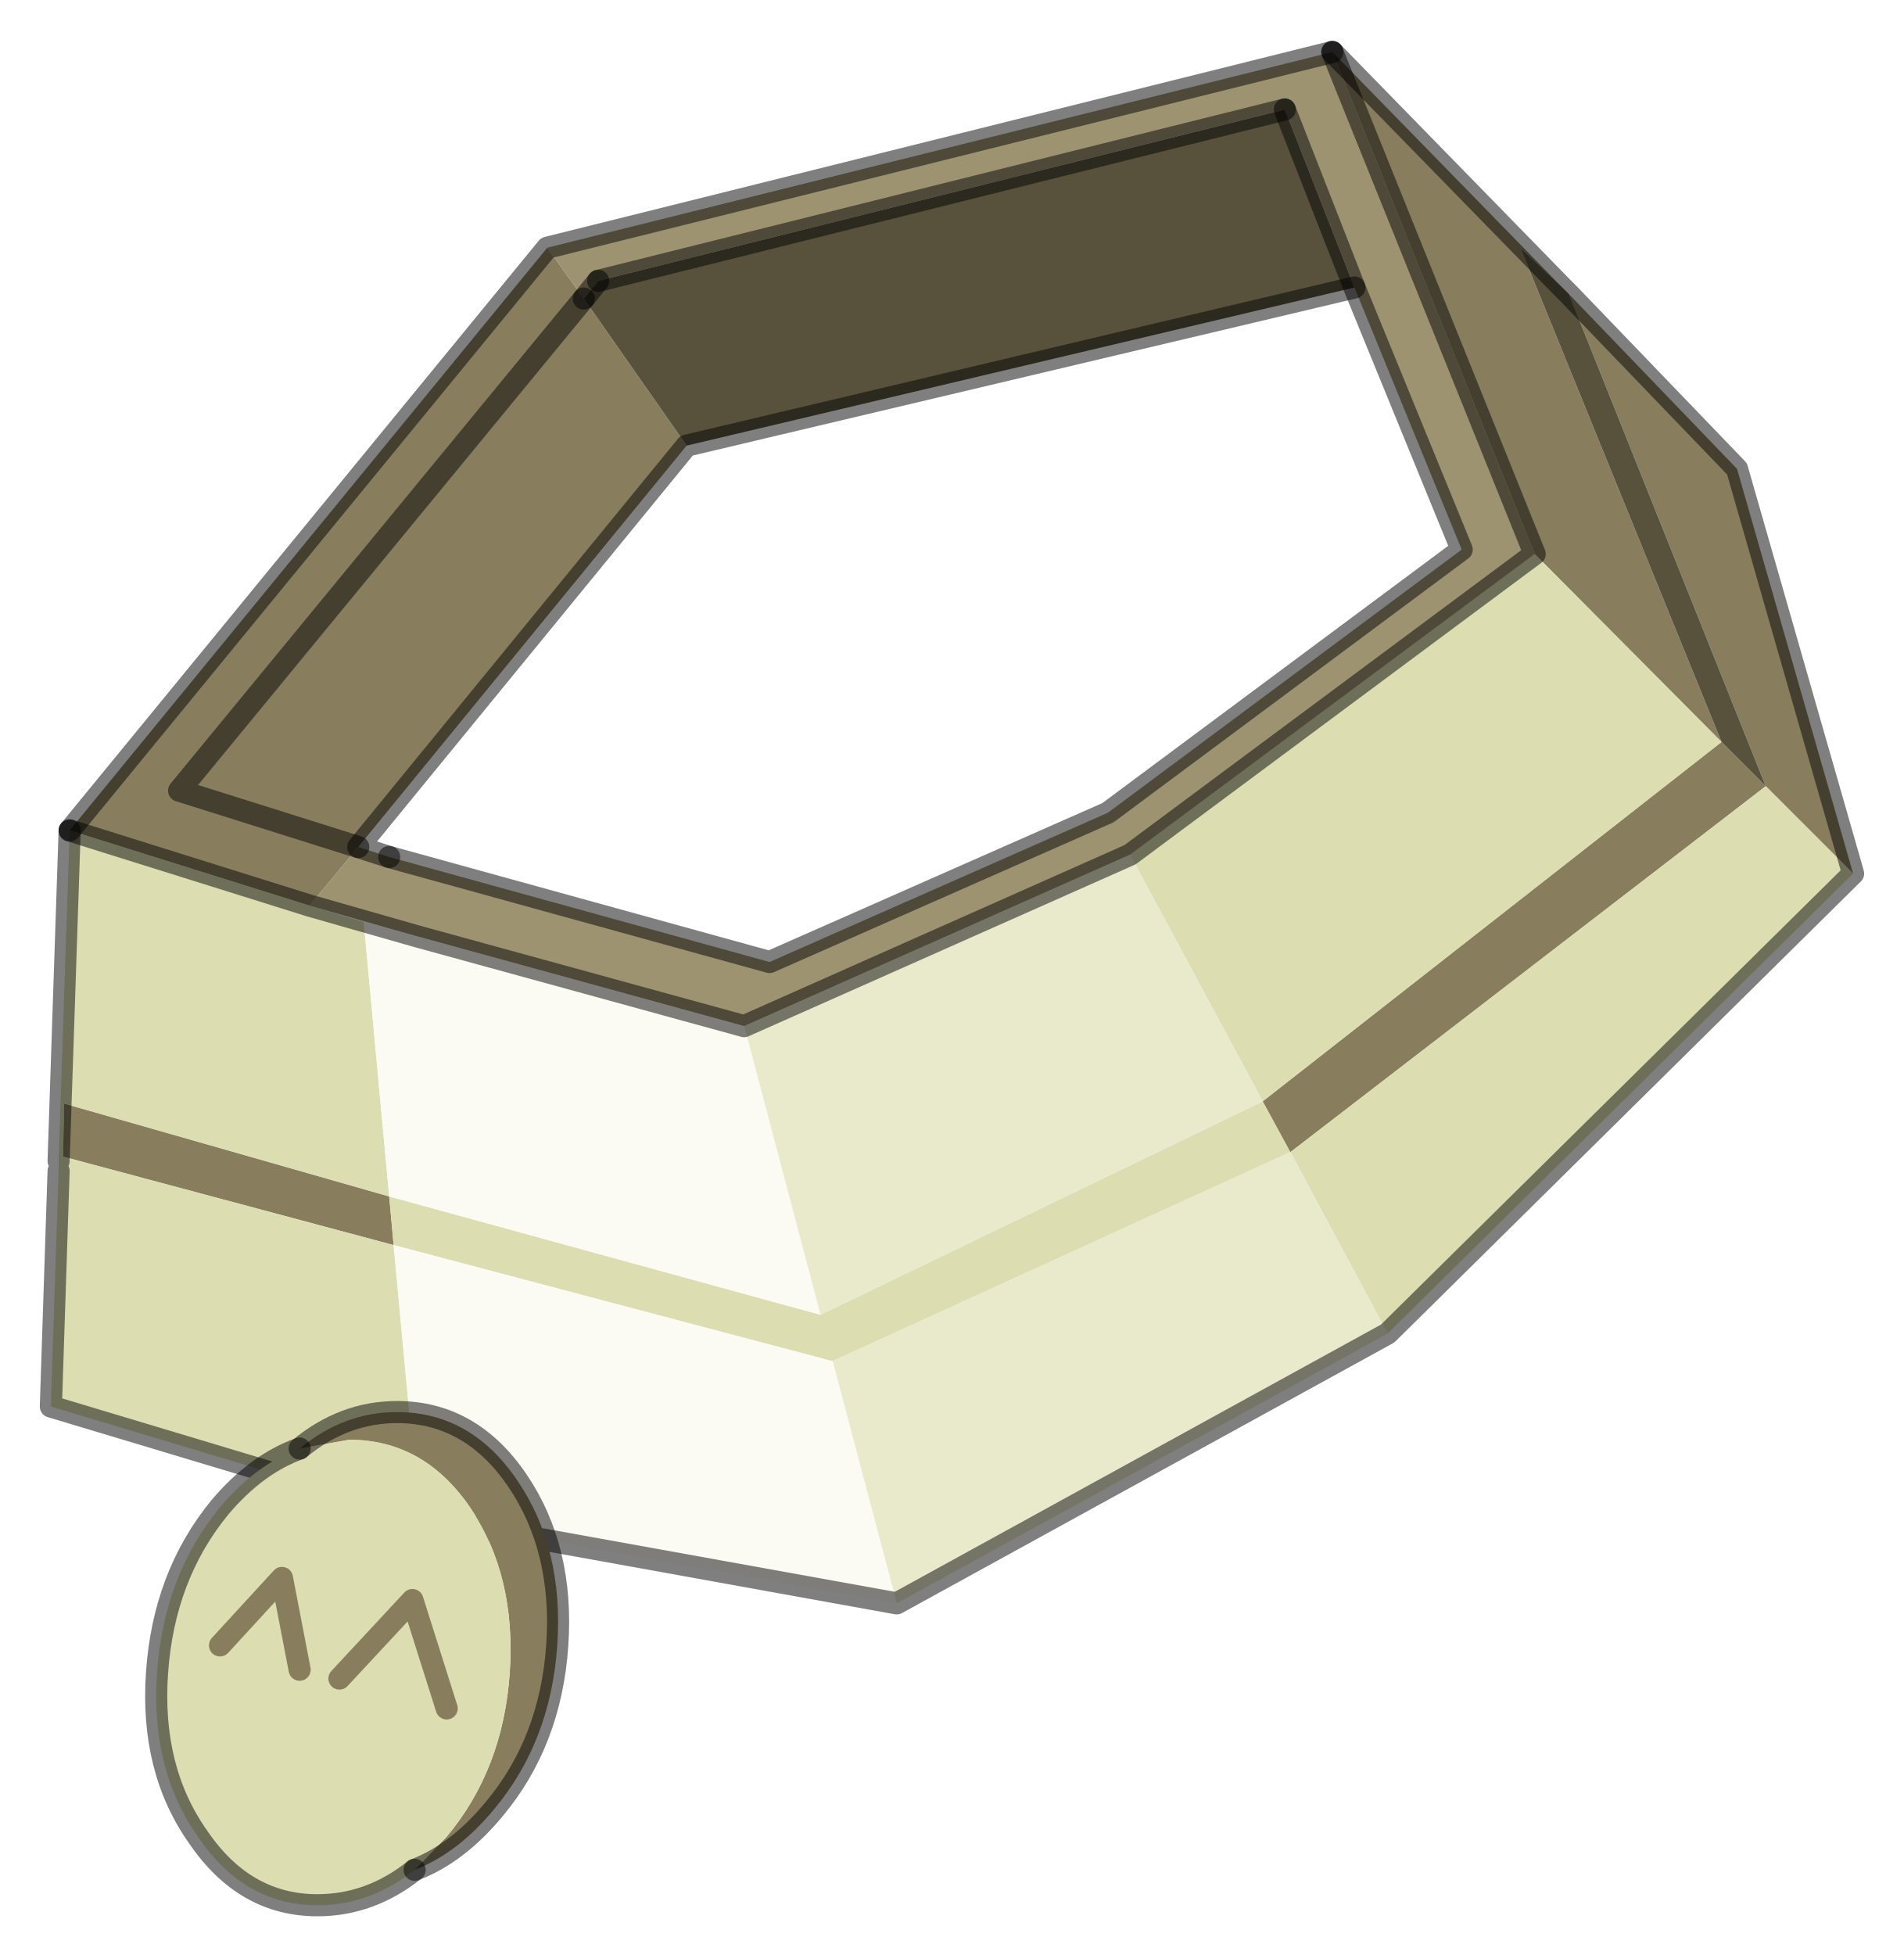
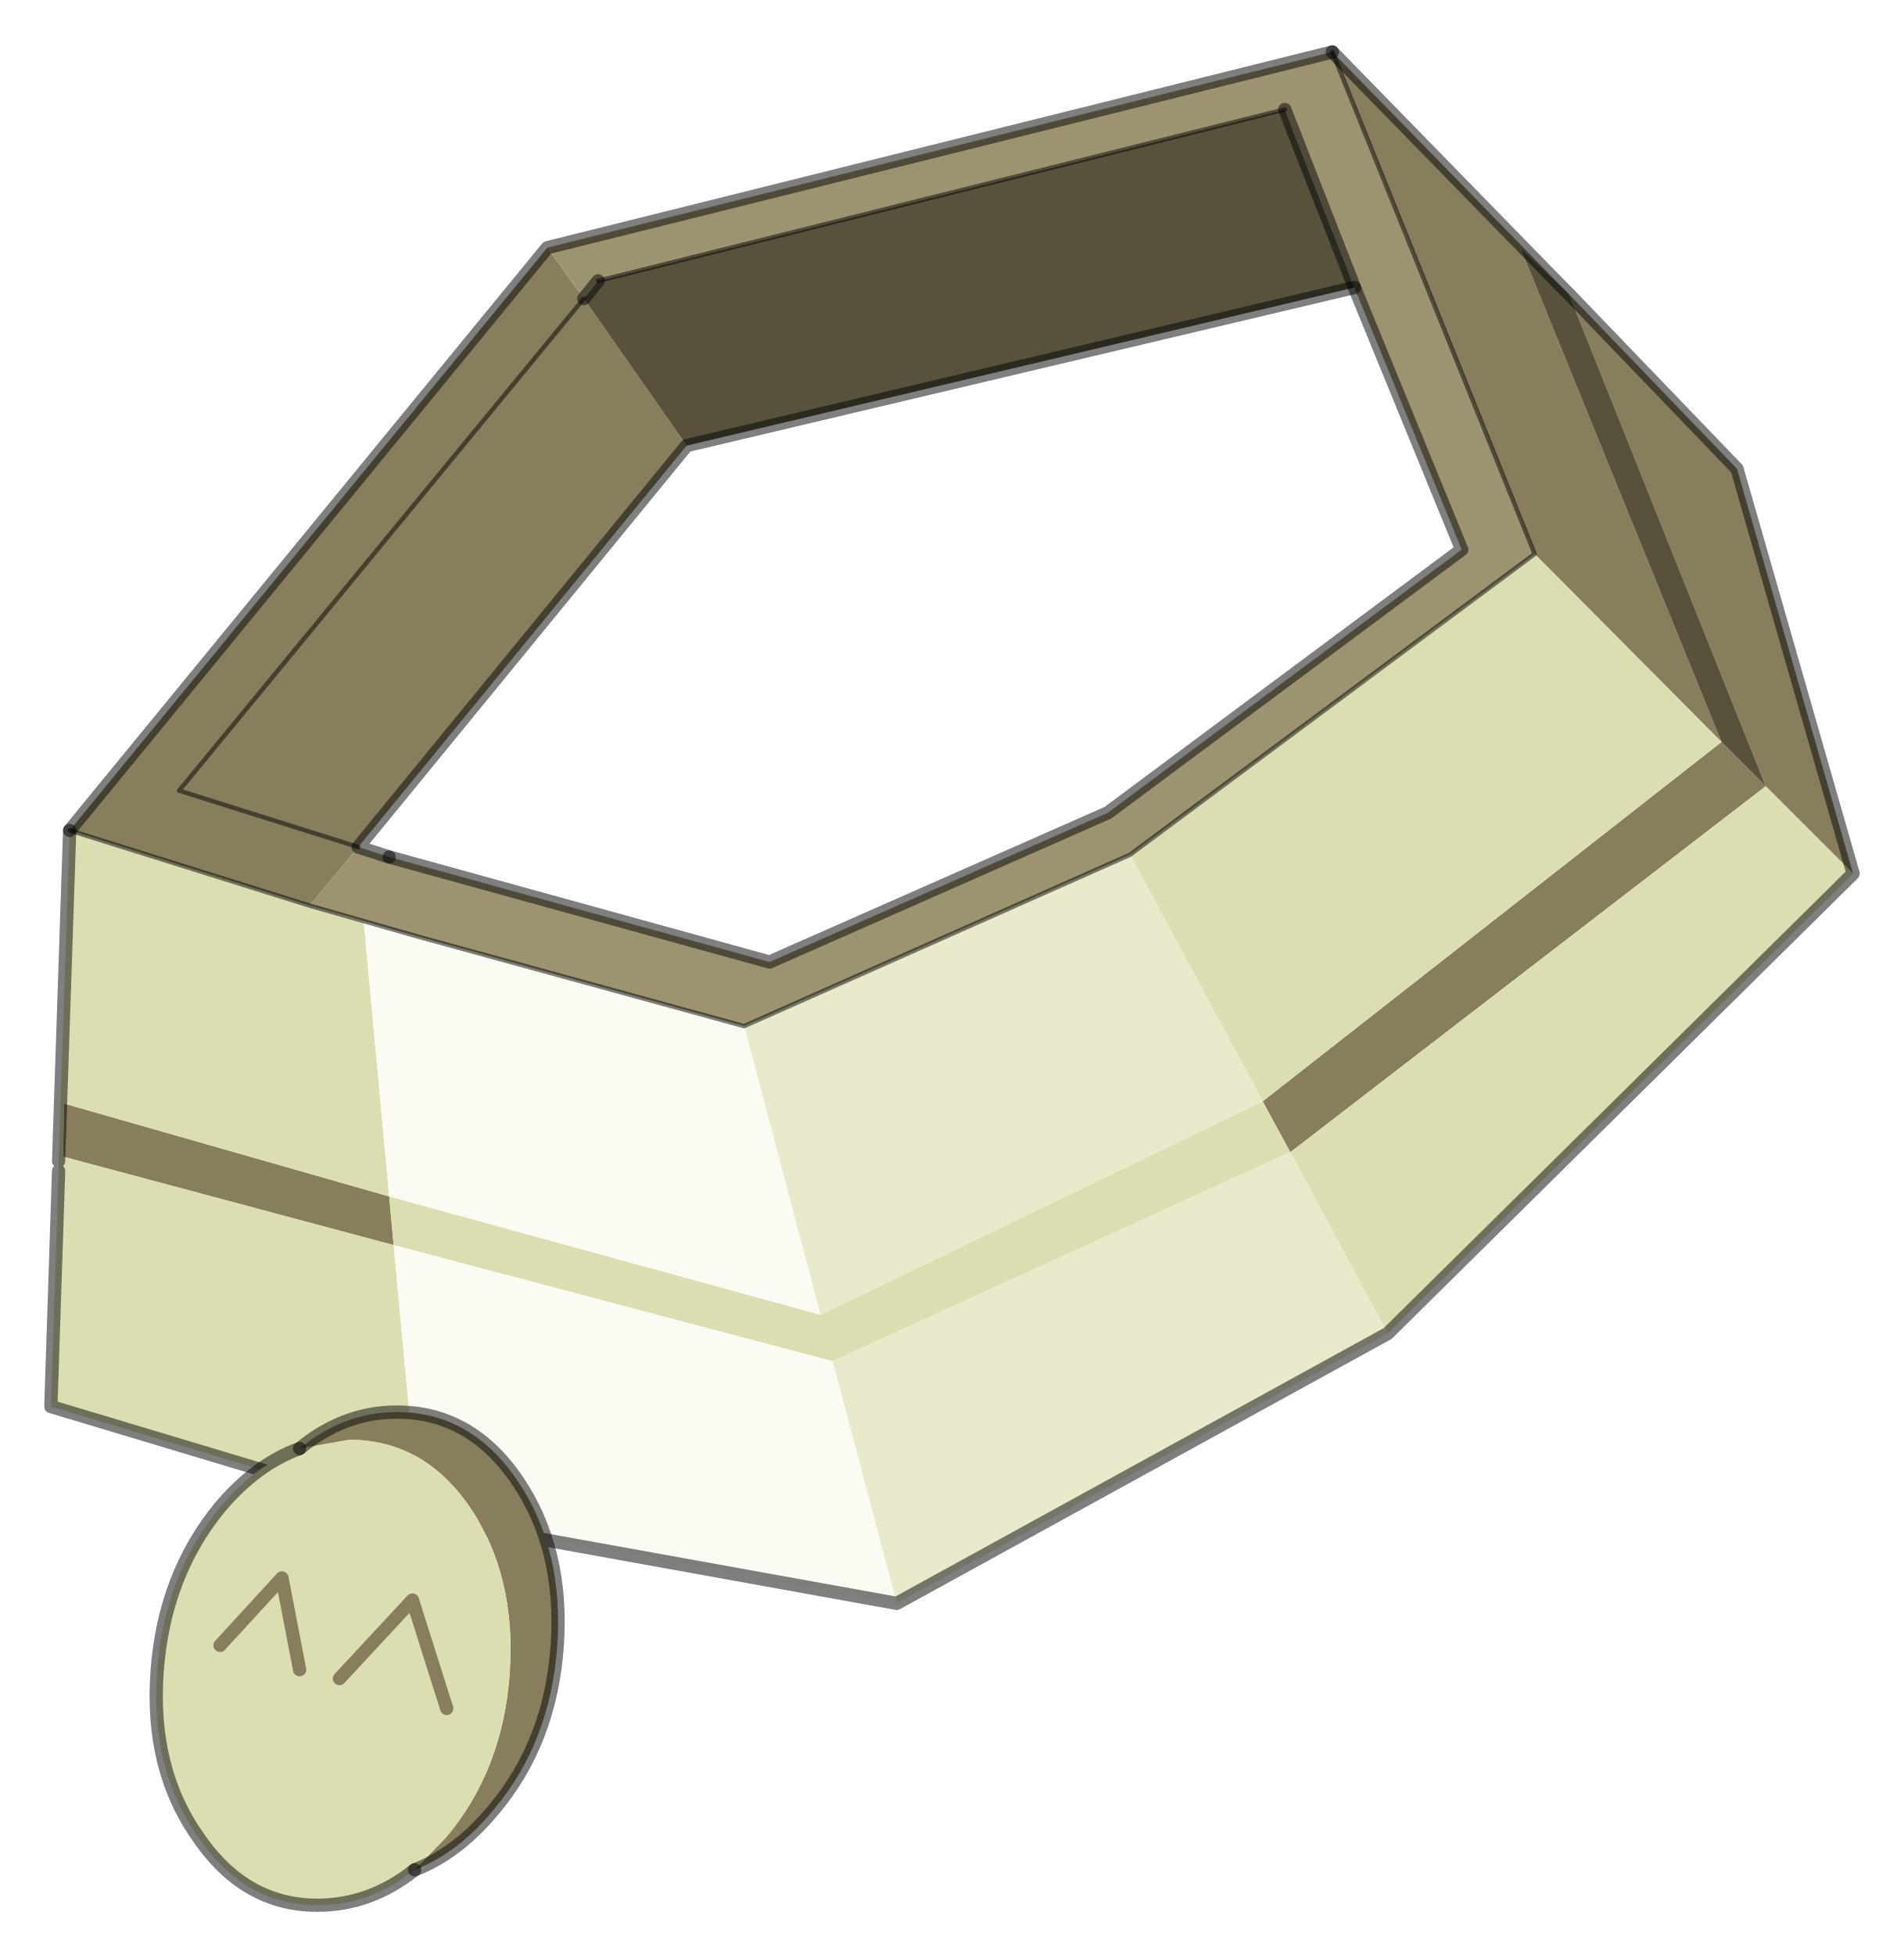
<svg xmlns="http://www.w3.org/2000/svg" xmlns:xlink="http://www.w3.org/1999/xlink" width="86.1" height="88.4" viewBox="231.9 156.2 86.1 88.4">
  <g transform="matrix(1, 0, 0, 1, 0, 0)">
    <use xlink:href="#object-0" width="82.1" height="84.4" transform="matrix(1, 0, 0, 1, 233.9, 158.25)" />
  </g>
  <defs>
    <g transform="matrix(1, 0, 0, 1, -233.9, -158.25)" id="object-0">
      <path fill-rule="evenodd" fill="#887e5e" stroke="none" d="M309.75 189.75L300.65 167.4L302.55 169.2L292.15 158.55L301.3 181.25L309.75 189.75L311.75 191.75L302.85 169.5L310.45 177.4L315.7 195.7L311.75 191.75L290.25 208.3L289 206L309.75 189.75M258.3 169.7L256.65 167.4L235.05 193.75L245.9 197.15L248.1 194.5L262.95 176.35L258.3 169.7L240 191.95L248.1 194.5L240 191.95L258.3 169.7M249.7 212.5L249.5 210.3L234.8 206.1L234.75 208.5L249.7 212.5" />
      <path fill-rule="evenodd" fill="#58523d" stroke="none" d="M302.55 169.2L300.65 167.4L309.75 189.75L311.75 191.75L302.85 169.5L302.55 169.2M290 161.15L258.95 168.9L258.3 169.7L262.95 176.35L293.15 169.2L290 161.15" />
      <path fill-rule="evenodd" fill="#dcdeb1" stroke="none" d="M309.75 189.75L301.3 181.25L283 194.85L289 206L309.75 189.75M289 206L269 215.65L249.5 210.3L249.7 212.5L269.55 217.75L290.25 208.3L289 206M315.7 195.7L311.75 191.75L290.25 208.3L294.65 216.5L315.7 195.7M250.85 224.8L249.7 212.5L234.75 208.5L234.8 206.1L249.5 210.3L248.35 197.9L245.9 197.15L235.05 193.75L234.55 208.7L234.55 209.15L234.2 219.8L250.85 224.8" />
      <path fill-rule="evenodd" fill="#9d9371" stroke="none" d="M301.3 181.25L292.15 158.55L256.65 167.4L258.3 169.7L258.95 168.9L290 161.15L293.15 169.2L298 181.05L282 192.95L266.7 199.7L249.5 194.95L248.1 194.5L245.9 197.15L250.8 198.55L265.55 202.6L283 194.85L301.3 181.25" />
      <path fill-rule="evenodd" fill="#e9eacc" stroke="none" d="M289 206L283 194.85L265.55 202.6L269 215.65L289 206M290.25 208.3L269.55 217.75L272.45 228.7L294.65 216.5L290.25 208.3" />
      <path fill-rule="evenodd" fill="#fcfbf3" stroke="none" d="M269 215.65L265.55 202.6L250.8 198.55L248.35 197.9L249.5 210.3L269 215.65M269.55 217.75L249.7 212.5L250.85 224.8L272.45 228.7L269.55 217.75" />
-       <path fill="none" stroke="#000000" stroke-opacity="0.502" vector-effect="non-scaling-stroke" stroke-width="1" stroke-linecap="round" stroke-linejoin="round" d="M301.3 181.25L292.15 158.55M283 194.85L301.3 181.25M258.95 168.9L290 161.15M265.55 202.6L283 194.85M250.8 198.55L265.55 202.6M248.1 194.5L240 191.95L258.3 169.7M250.8 198.55L245.9 197.15L235.05 193.75" />
-       <path fill="none" stroke="#000000" stroke-opacity="0.502" vector-effect="non-scaling-stroke" stroke-width="1" stroke-linecap="round" stroke-linejoin="round" d="M292.15 158.55L302.55 169.2L302.85 169.5L310.45 177.4L315.7 195.7L294.65 216.5L272.45 228.7L250.85 224.8L234.2 219.8L234.55 209.15M290 161.15L293.15 169.2L298 181.05L282 192.95L266.7 199.7L249.5 194.95M235.05 193.75L234.55 208.7" />
-       <path fill="none" stroke="#000000" stroke-opacity="0.502" vector-effect="non-scaling-stroke" stroke-width="1" stroke-linecap="round" stroke-linejoin="round" d="M256.65 167.4L292.15 158.55M293.15 169.2L262.95 176.35L248.1 194.5L249.5 194.95M258.3 169.7L258.95 168.9M256.65 167.4L235.05 193.75" />
+       <path fill="none" stroke="#000000" stroke-opacity="0.502" vector-effect="non-scaling-stroke" stroke-width="0.2" stroke-linecap="round" stroke-linejoin="round" d="M301.3 181.25L292.15 158.55M283 194.85L301.3 181.25M258.95 168.9L290 161.15M265.55 202.6L283 194.85M250.8 198.55L265.55 202.6M248.1 194.5L240 191.95L258.3 169.7M250.8 198.55L245.9 197.15L235.05 193.75" />
+       <path fill="none" stroke="#000000" stroke-opacity="0.502" vector-effect="non-scaling-stroke" stroke-width="0.6" stroke-linecap="round" stroke-linejoin="round" d="M292.15 158.55L302.55 169.2L302.85 169.5L310.45 177.4L315.7 195.7L294.65 216.5L272.45 228.7L250.85 224.8L234.2 219.8L234.55 209.15M290 161.15L293.15 169.2L298 181.05L282 192.95L266.7 199.7L249.5 194.95M235.05 193.75L234.55 208.7" />
+       <path fill="none" stroke="#000000" stroke-opacity="0.502" vector-effect="non-scaling-stroke" stroke-width="0.6" stroke-linecap="round" stroke-linejoin="round" d="M256.65 167.4L292.15 158.55M293.15 169.2L262.95 176.35L248.1 194.5L249.5 194.95M258.3 169.7L258.95 168.9M256.65 167.4L235.05 193.75" />
      <path fill-rule="evenodd" fill="#887e5e" stroke="none" d="M250.65 240.75Q252.6 240 254.25 238Q256.8 234.95 257.1 230.6Q257.4 226.25 255.3 223.15Q253.2 220.05 249.85 220.05Q247.45 220.05 245.45 221.7L247.7 221.3Q251.05 221.3 253.15 224.35Q255.25 227.45 254.95 231.85Q254.65 236.2 252.1 239.25L250.65 240.75" />
      <path fill-rule="evenodd" fill="#dcdeb1" stroke="none" d="M245.45 221.7Q243.5 222.4 241.85 224.35Q239.3 227.45 239 231.85Q238.7 236.2 240.85 239.25Q242.95 242.35 246.25 242.35Q248.65 242.35 250.65 240.75L252.1 239.25Q254.65 236.2 254.95 231.85Q255.25 227.45 253.15 224.35Q251.05 221.3 247.7 221.3L245.45 221.7M241.85 230.6L244.65 227.55L245.45 231.7L244.65 227.55L241.85 230.6M247.25 232.1L250.55 228.55L252.1 233.45L250.55 228.55L247.25 232.1" />
-       <path fill="none" stroke="#000000" stroke-opacity="0.502" vector-effect="non-scaling-stroke" stroke-width="1" stroke-linecap="round" stroke-linejoin="round" d="M250.65 240.75Q252.6 240 254.25 238Q256.8 234.95 257.1 230.6Q257.4 226.25 255.3 223.15Q253.2 220.05 249.85 220.05Q247.45 220.05 245.45 221.7" />
-       <path fill="none" stroke="#000000" stroke-opacity="0.502" vector-effect="non-scaling-stroke" stroke-width="1" stroke-linecap="round" stroke-linejoin="round" d="M245.45 221.7Q243.5 222.4 241.85 224.35Q239.3 227.45 239 231.85Q238.7 236.2 240.85 239.25Q242.95 242.35 246.25 242.35Q248.65 242.35 250.65 240.75" />
-       <path fill="none" stroke="#887e5e" vector-effect="non-scaling-stroke" stroke-width="1" stroke-linecap="round" stroke-linejoin="round" d="M245.45 231.7L244.65 227.55L241.85 230.6M252.1 233.45L250.55 228.55L247.25 232.1" />
+       <path fill="none" stroke="#000000" stroke-opacity="0.502" vector-effect="non-scaling-stroke" stroke-width="0.6" stroke-linecap="round" stroke-linejoin="round" d="M250.65 240.75Q252.6 240 254.25 238Q256.8 234.95 257.1 230.6Q257.4 226.25 255.3 223.15Q253.2 220.05 249.85 220.05Q247.45 220.05 245.45 221.7" />
+       <path fill="none" stroke="#000000" stroke-opacity="0.502" vector-effect="non-scaling-stroke" stroke-width="0.6" stroke-linecap="round" stroke-linejoin="round" d="M245.45 221.7Q243.5 222.4 241.85 224.35Q239.3 227.45 239 231.85Q238.7 236.2 240.85 239.25Q242.95 242.35 246.25 242.35Q248.65 242.35 250.65 240.75" />
+       <path fill="none" stroke="#887e5e" vector-effect="non-scaling-stroke" stroke-width="0.6" stroke-linecap="round" stroke-linejoin="round" d="M245.45 231.7L244.65 227.55L241.85 230.6M252.1 233.45L250.55 228.55L247.25 232.1" />
    </g>
  </defs>
</svg>
